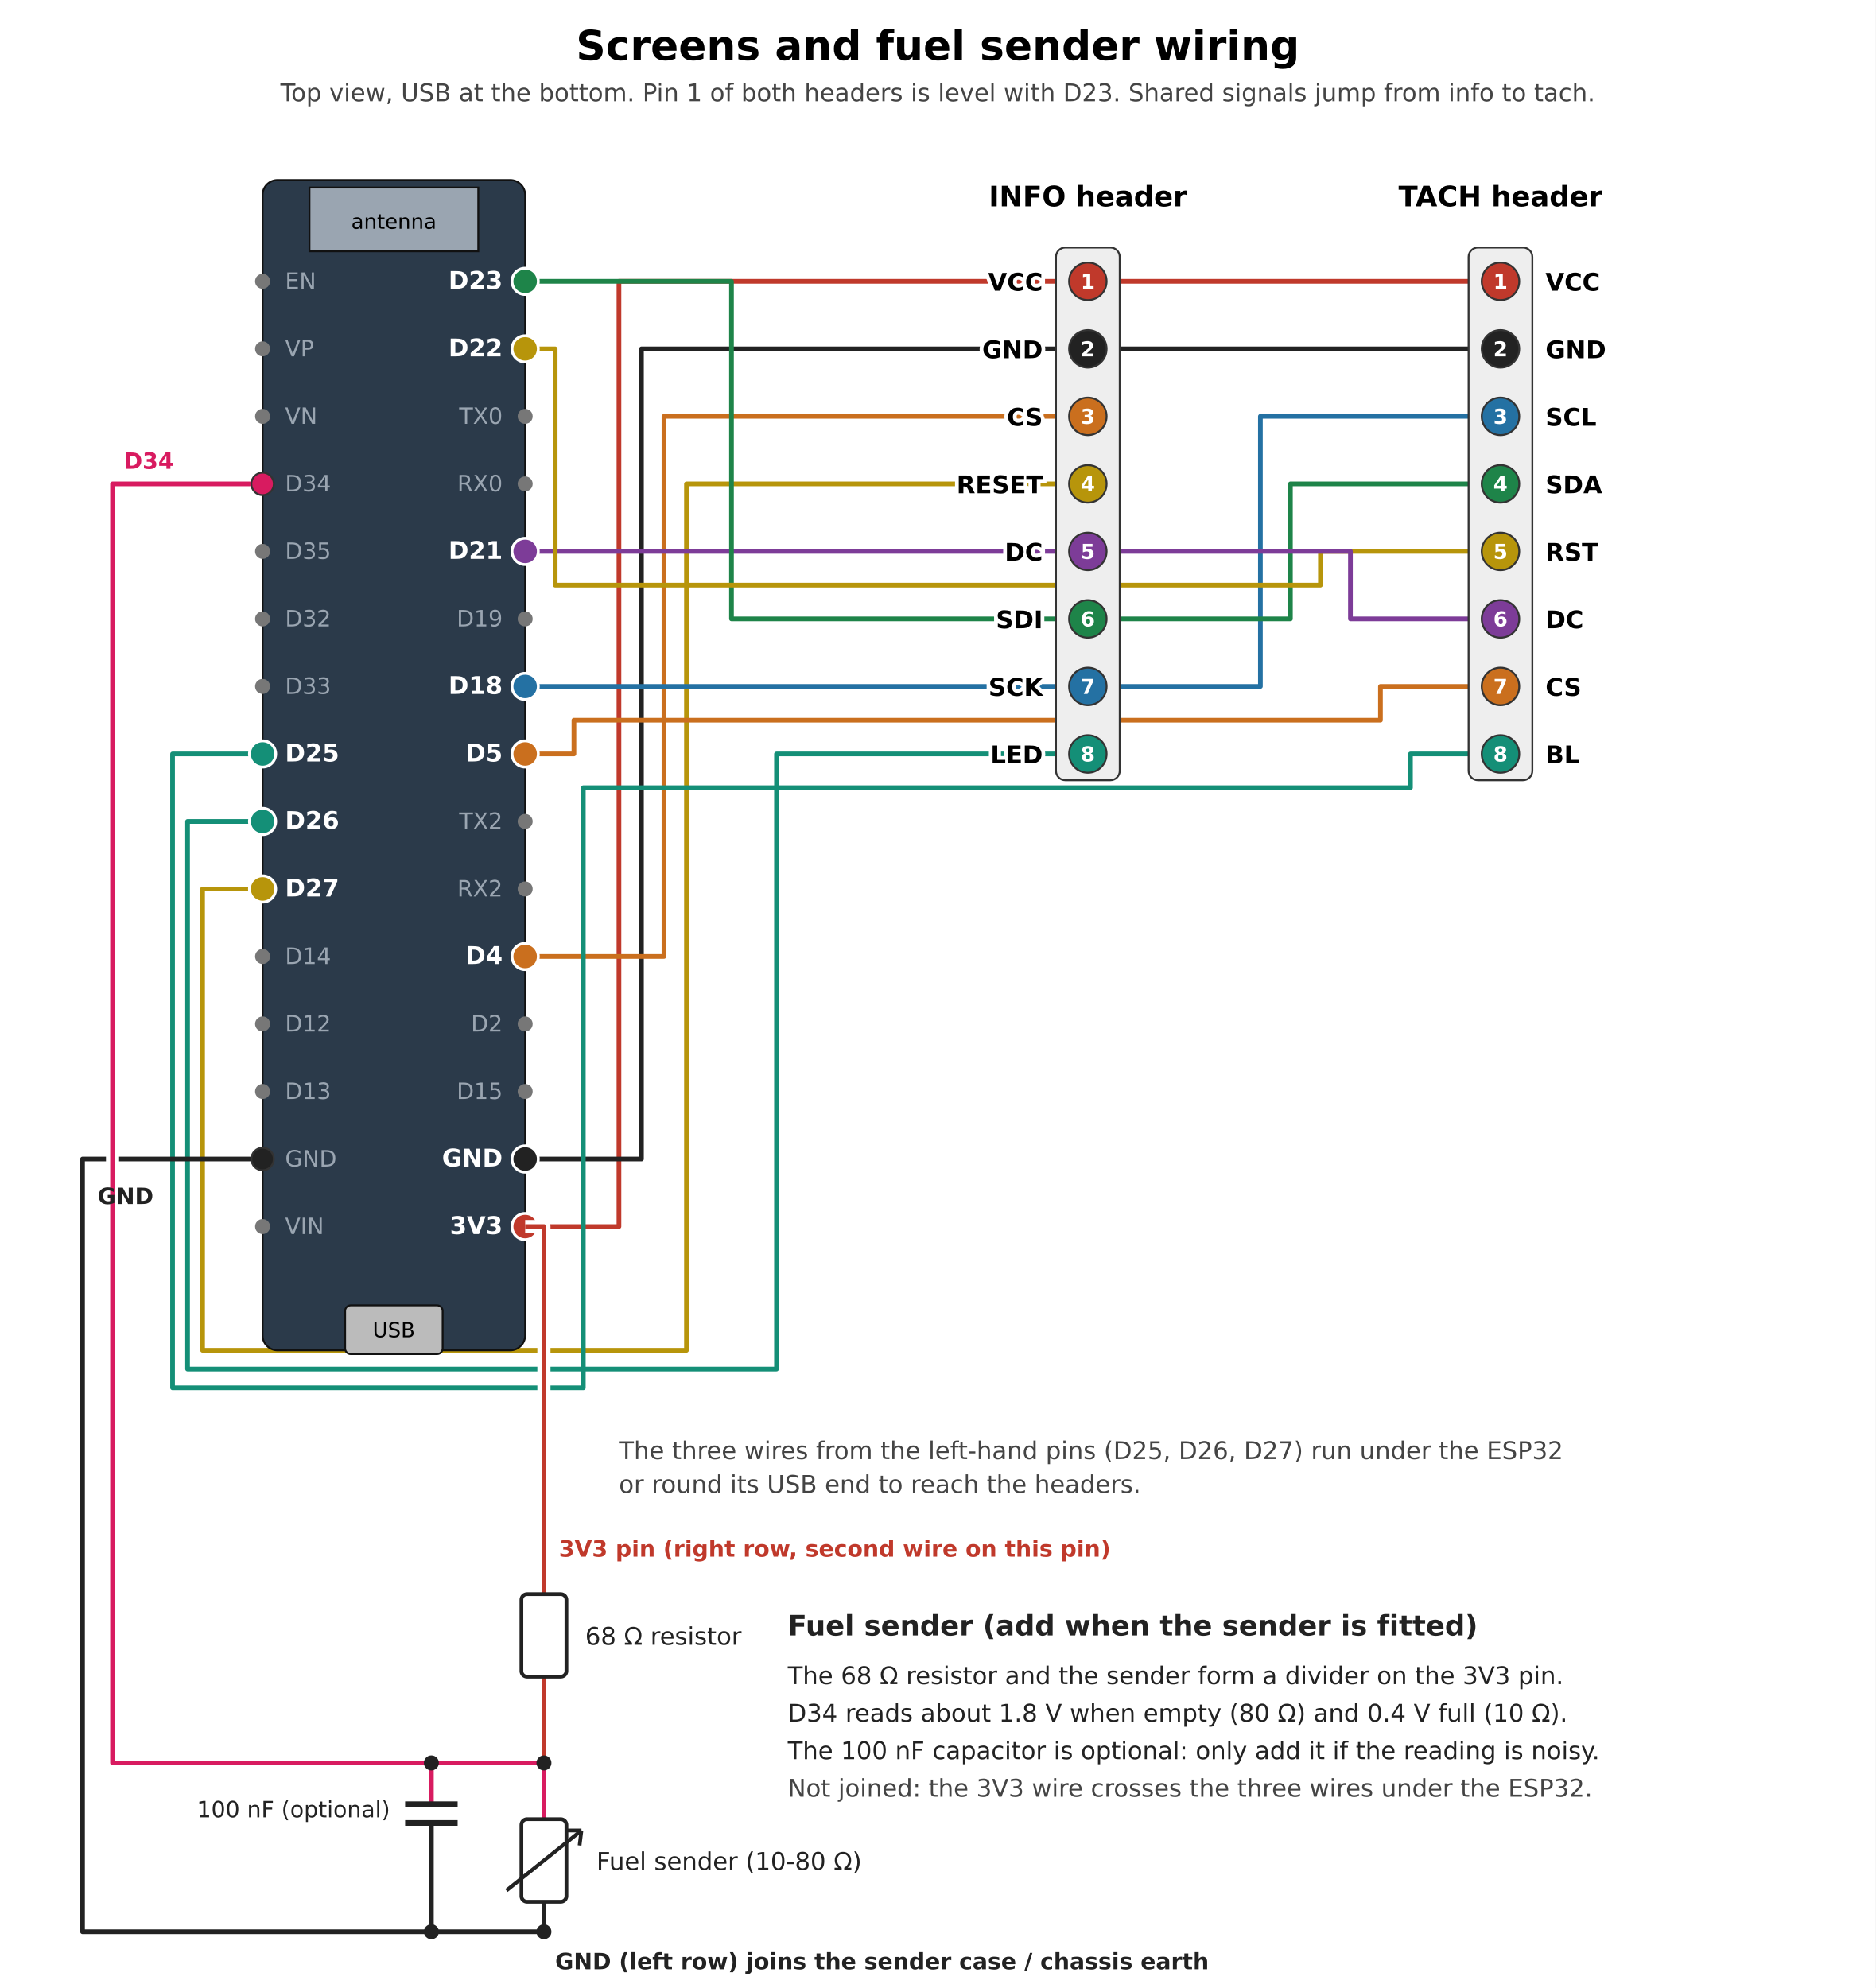
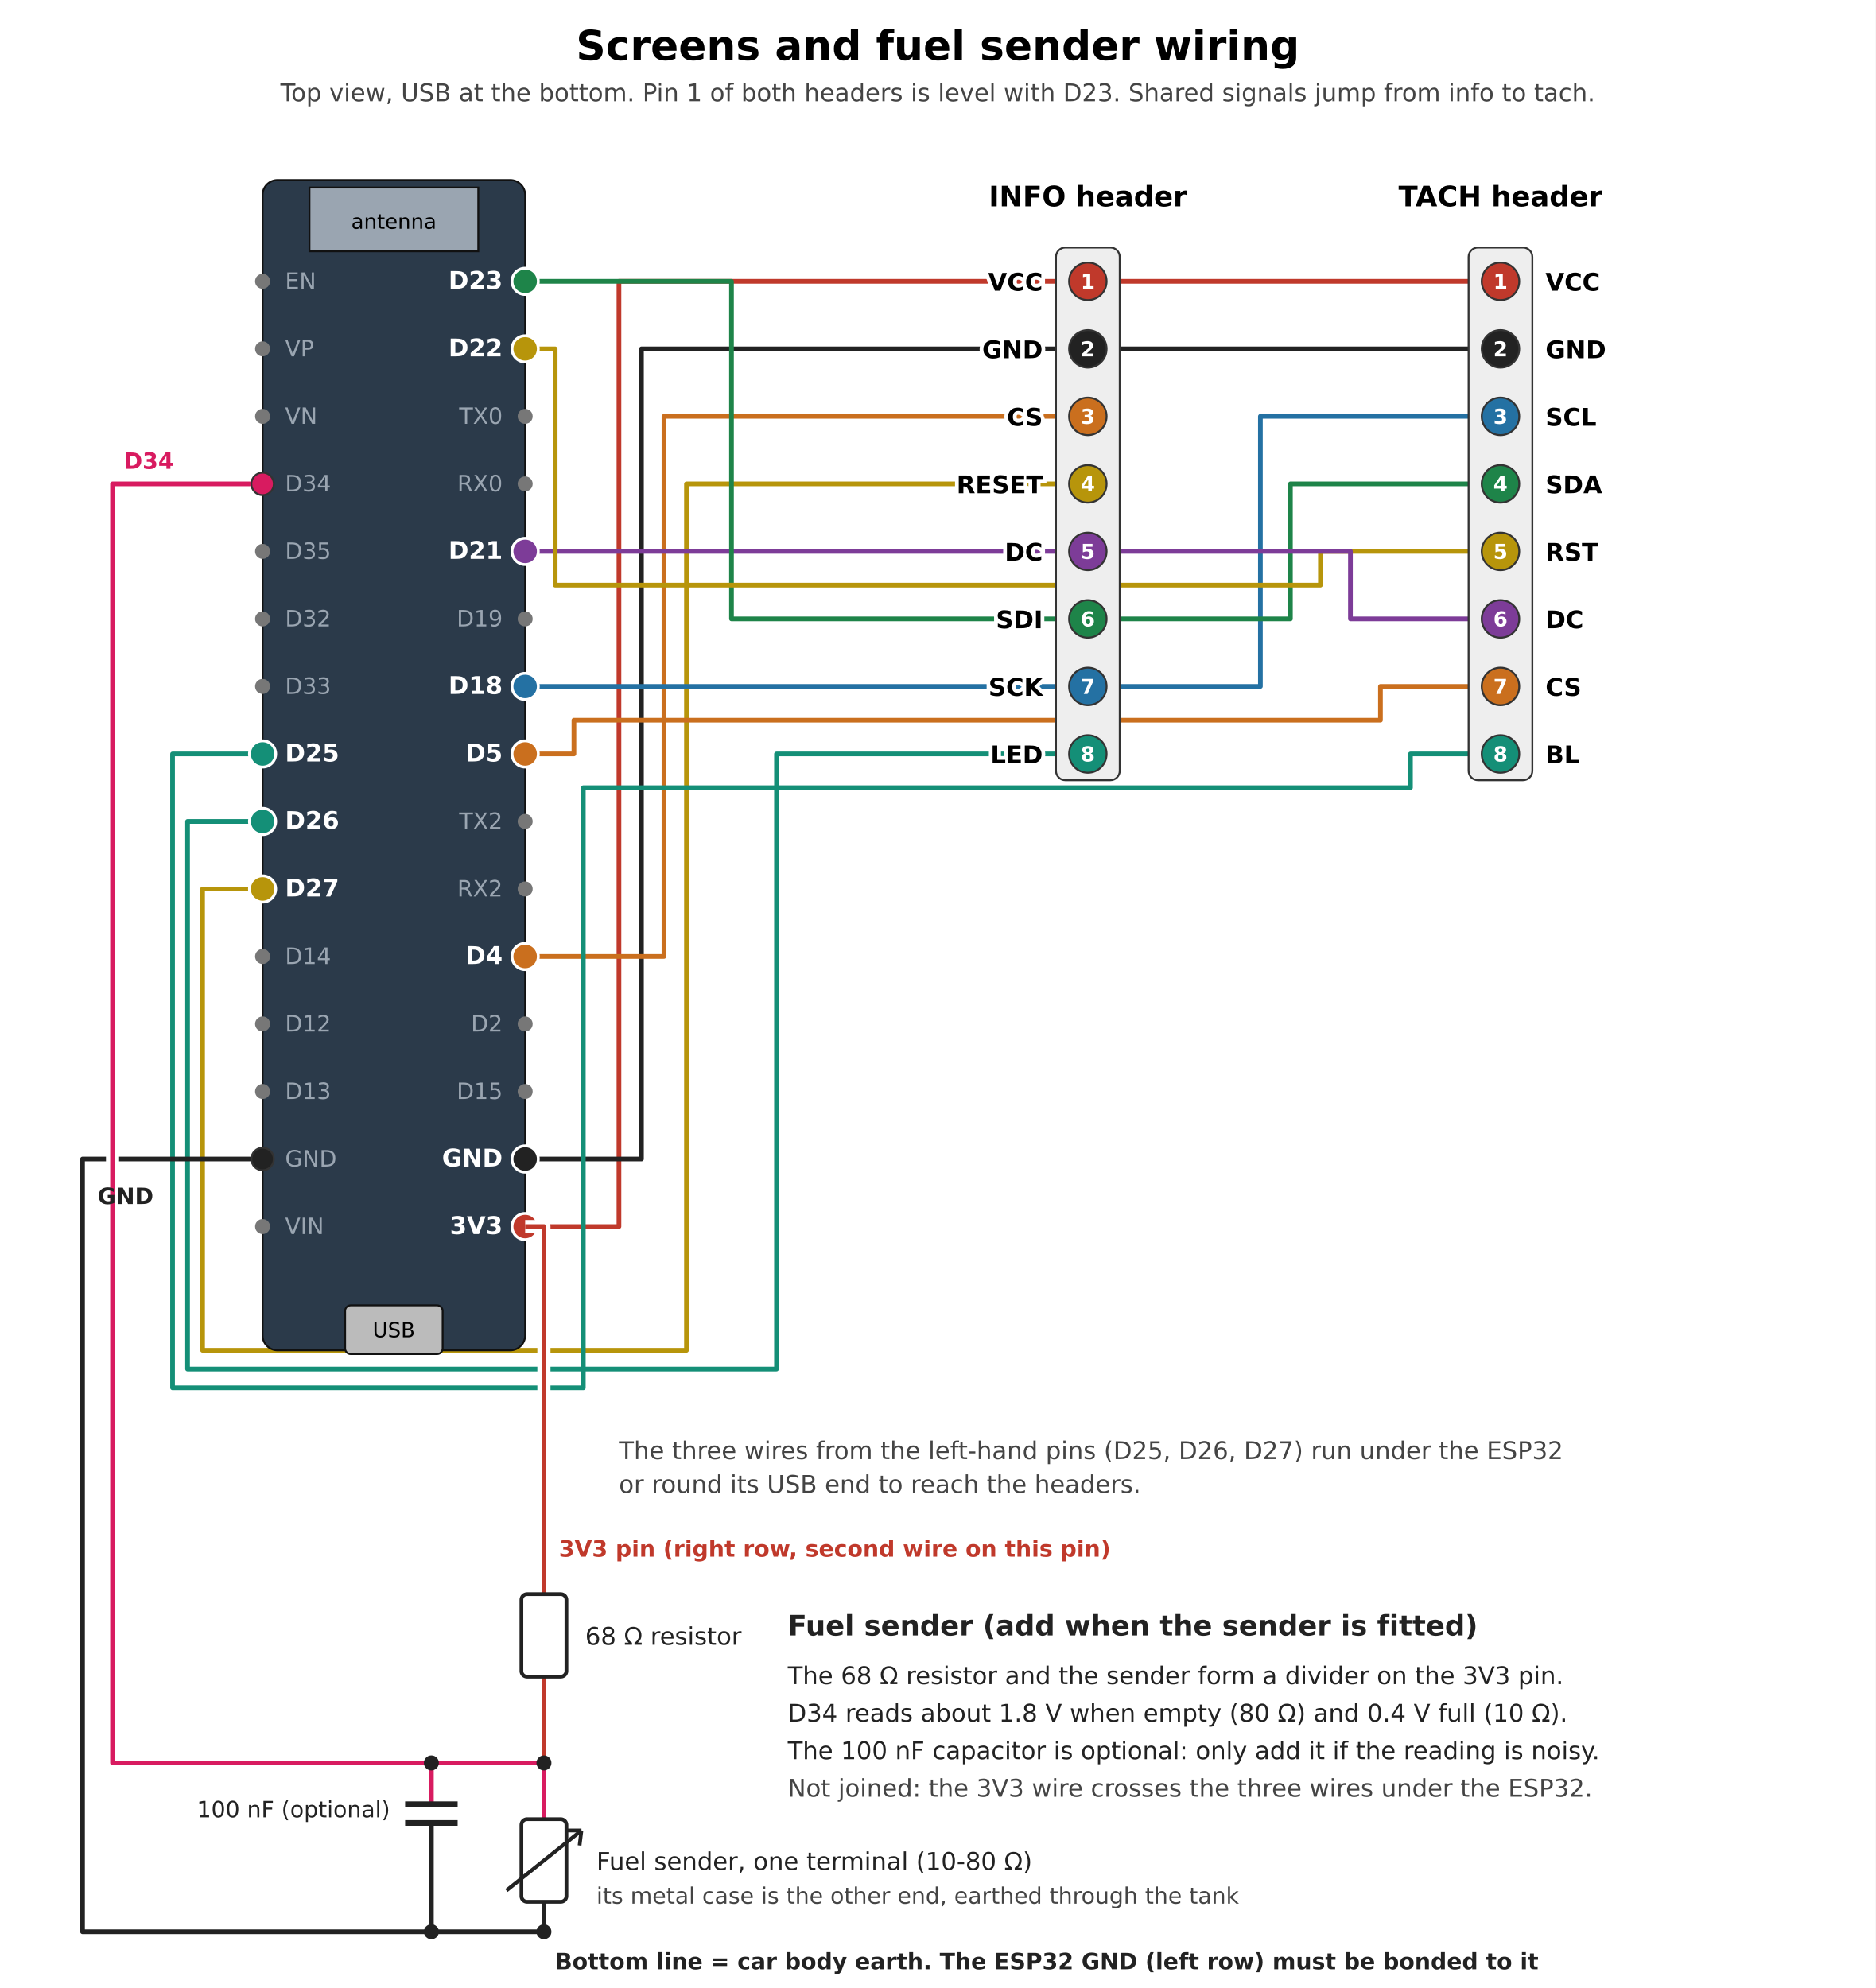
<svg xmlns="http://www.w3.org/2000/svg" viewBox="0 0 1000 1060" font-family="DejaVu Sans, sans-serif">
  <rect width="1000" height="1060" fill="#fff" />
  <text x="500" y="32" font-size="22" font-weight="bold" text-anchor="middle">Screens and fuel sender wiring</text>
  <text x="500" y="54" font-size="13" text-anchor="middle" fill="#444">Top view, USB at the bottom. Pin 1 of both headers is level with D23. Shared signals jump from info to tach.</text>
  <path d="M280 654 L330 654 L330 150 L580 150" fill="none" stroke="#C0392B" stroke-width="2.5" stroke-linejoin="round" />
  <path d="M280 618 L342 618 L342 186 L580 186" fill="none" stroke="#222222" stroke-width="2.5" stroke-linejoin="round" />
  <path d="M280 510 L354 510 L354 222 L580 222" fill="none" stroke="#CA6F1E" stroke-width="2.5" stroke-linejoin="round" />
  <path d="M140 474 L108 474 L108 720 L366 720 L366 258 L580 258" fill="none" stroke="#B7950B" stroke-width="2.5" stroke-linejoin="round" />
  <path d="M280 294 L378 294 L378 294 L580 294" fill="none" stroke="#7D3C98" stroke-width="2.5" stroke-linejoin="round" />
  <path d="M280 150 L390 150 L390 330 L580 330" fill="none" stroke="#1E8449" stroke-width="2.5" stroke-linejoin="round" />
  <path d="M280 366 L402 366 L402 366 L580 366" fill="none" stroke="#2471A3" stroke-width="2.5" stroke-linejoin="round" />
  <path d="M140 438 L100 438 L100 730 L414 730 L414 402 L580 402" fill="none" stroke="#148F77" stroke-width="2.5" stroke-linejoin="round" />
  <path d="M580 150 L640 150 L640 150 L800 150" fill="none" stroke="#C0392B" stroke-width="2.5" stroke-linejoin="round" />
  <path d="M580 186 L656 186 L656 186 L800 186" fill="none" stroke="#222222" stroke-width="2.5" stroke-linejoin="round" />
  <path d="M580 366 L672 366 L672 222 L800 222" fill="none" stroke="#2471A3" stroke-width="2.5" stroke-linejoin="round" />
  <path d="M580 330 L688 330 L688 258 L800 258" fill="none" stroke="#1E8449" stroke-width="2.5" stroke-linejoin="round" />
  <path d="M280 186 L296 186 L296 312 L704 312 L704 294 L800 294" fill="none" stroke="#B7950B" stroke-width="2.5" stroke-linejoin="round" />
  <path d="M580 294 L720 294 L720 330 L800 330" fill="none" stroke="#7D3C98" stroke-width="2.5" stroke-linejoin="round" />
  <path d="M280 402 L306 402 L306 384 L736 384 L736 366 L800 366" fill="none" stroke="#CA6F1E" stroke-width="2.5" stroke-linejoin="round" />
  <path d="M140 402 L92 402 L92 740 L311 740 L311 420 L752 420 L752 402 L800 402" fill="none" stroke="#148F77" stroke-width="2.5" stroke-linejoin="round" />
  <rect x="140" y="96" width="140" height="624" rx="8" fill="#2b3a4a" stroke="#111" />
  <rect x="165" y="100" width="90" height="34" fill="#9aa5b1" stroke="#111" />
  <text x="210.0" y="122" font-size="11" text-anchor="middle">antenna</text>
  <rect x="184.0" y="696" width="52" height="26" rx="3" fill="#bbb" stroke="#111" />
  <text x="210.0" y="713" font-size="11" text-anchor="middle">USB</text>
  <circle cx="140" cy="150" r="4" fill="#777" />
  <text x="152" y="154" font-size="12" fill="#9aa5b1" text-anchor="start">EN</text>
  <circle cx="140" cy="186" r="4" fill="#777" />
  <text x="152" y="190" font-size="12" fill="#9aa5b1" text-anchor="start">VP</text>
  <circle cx="140" cy="222" r="4" fill="#777" />
  <text x="152" y="226" font-size="12" fill="#9aa5b1" text-anchor="start">VN</text>
  <circle cx="140" cy="258" r="4" fill="#777" />
  <text x="152" y="262" font-size="12" fill="#9aa5b1" text-anchor="start">D34</text>
  <circle cx="140" cy="294" r="4" fill="#777" />
  <text x="152" y="298" font-size="12" fill="#9aa5b1" text-anchor="start">D35</text>
  <circle cx="140" cy="330" r="4" fill="#777" />
  <text x="152" y="334" font-size="12" fill="#9aa5b1" text-anchor="start">D32</text>
  <circle cx="140" cy="366" r="4" fill="#777" />
  <text x="152" y="370" font-size="12" fill="#9aa5b1" text-anchor="start">D33</text>
  <circle cx="140" cy="402" r="7" fill="#148F77" stroke="#fff" stroke-width="1.5" />
  <text x="152" y="406" font-size="13" font-weight="bold" fill="#fff" text-anchor="start">D25</text>
  <circle cx="140" cy="438" r="7" fill="#148F77" stroke="#fff" stroke-width="1.5" />
  <text x="152" y="442" font-size="13" font-weight="bold" fill="#fff" text-anchor="start">D26</text>
  <circle cx="140" cy="474" r="7" fill="#B7950B" stroke="#fff" stroke-width="1.5" />
  <text x="152" y="478" font-size="13" font-weight="bold" fill="#fff" text-anchor="start">D27</text>
  <circle cx="140" cy="510" r="4" fill="#777" />
  <text x="152" y="514" font-size="12" fill="#9aa5b1" text-anchor="start">D14</text>
  <circle cx="140" cy="546" r="4" fill="#777" />
  <text x="152" y="550" font-size="12" fill="#9aa5b1" text-anchor="start">D12</text>
  <circle cx="140" cy="582" r="4" fill="#777" />
  <text x="152" y="586" font-size="12" fill="#9aa5b1" text-anchor="start">D13</text>
  <circle cx="140" cy="618" r="4" fill="#777" />
  <text x="152" y="622" font-size="12" fill="#9aa5b1" text-anchor="start">GND</text>
  <circle cx="140" cy="654" r="4" fill="#777" />
  <text x="152" y="658" font-size="12" fill="#9aa5b1" text-anchor="start">VIN</text>
  <circle cx="280" cy="150" r="7" fill="#1E8449" stroke="#fff" stroke-width="1.5" />
  <text x="268" y="154" font-size="13" font-weight="bold" fill="#fff" text-anchor="end">D23</text>
  <circle cx="280" cy="186" r="7" fill="#B7950B" stroke="#fff" stroke-width="1.5" />
  <text x="268" y="190" font-size="13" font-weight="bold" fill="#fff" text-anchor="end">D22</text>
  <circle cx="280" cy="222" r="4" fill="#777" />
  <text x="268" y="226" font-size="12" fill="#9aa5b1" text-anchor="end">TX0</text>
  <circle cx="280" cy="258" r="4" fill="#777" />
  <text x="268" y="262" font-size="12" fill="#9aa5b1" text-anchor="end">RX0</text>
  <circle cx="280" cy="294" r="7" fill="#7D3C98" stroke="#fff" stroke-width="1.5" />
  <text x="268" y="298" font-size="13" font-weight="bold" fill="#fff" text-anchor="end">D21</text>
  <circle cx="280" cy="330" r="4" fill="#777" />
  <text x="268" y="334" font-size="12" fill="#9aa5b1" text-anchor="end">D19</text>
  <circle cx="280" cy="366" r="7" fill="#2471A3" stroke="#fff" stroke-width="1.5" />
  <text x="268" y="370" font-size="13" font-weight="bold" fill="#fff" text-anchor="end">D18</text>
  <circle cx="280" cy="402" r="7" fill="#CA6F1E" stroke="#fff" stroke-width="1.5" />
  <text x="268" y="406" font-size="13" font-weight="bold" fill="#fff" text-anchor="end">D5</text>
  <circle cx="280" cy="438" r="4" fill="#777" />
  <text x="268" y="442" font-size="12" fill="#9aa5b1" text-anchor="end">TX2</text>
  <circle cx="280" cy="474" r="4" fill="#777" />
  <text x="268" y="478" font-size="12" fill="#9aa5b1" text-anchor="end">RX2</text>
  <circle cx="280" cy="510" r="7" fill="#CA6F1E" stroke="#fff" stroke-width="1.5" />
  <text x="268" y="514" font-size="13" font-weight="bold" fill="#fff" text-anchor="end">D4</text>
  <circle cx="280" cy="546" r="4" fill="#777" />
  <text x="268" y="550" font-size="12" fill="#9aa5b1" text-anchor="end">D2</text>
  <circle cx="280" cy="582" r="4" fill="#777" />
  <text x="268" y="586" font-size="12" fill="#9aa5b1" text-anchor="end">D15</text>
  <circle cx="280" cy="618" r="7" fill="#222222" stroke="#fff" stroke-width="1.5" />
  <text x="268" y="622" font-size="13" font-weight="bold" fill="#fff" text-anchor="end">GND</text>
  <circle cx="280" cy="654" r="7" fill="#C0392B" stroke="#fff" stroke-width="1.5" />
  <text x="268" y="658" font-size="13" font-weight="bold" fill="#fff" text-anchor="end">3V3</text>
  <text x="580" y="110" font-size="15" font-weight="bold" text-anchor="middle">INFO header</text>
  <rect x="563" y="132" width="34" height="284" rx="5" fill="#eee" stroke="#333" />
  <circle cx="580" cy="150" r="10" fill="#C0392B" stroke="#333" />
  <text x="580" y="154" font-size="11" font-weight="bold" fill="#fff" text-anchor="middle">1</text>
  <text x="556" y="155" font-size="13" font-weight="bold" text-anchor="end" stroke="#fff" stroke-width="4" paint-order="stroke">VCC</text>
  <circle cx="580" cy="186" r="10" fill="#222222" stroke="#333" />
  <text x="580" y="190" font-size="11" font-weight="bold" fill="#fff" text-anchor="middle">2</text>
  <text x="556" y="191" font-size="13" font-weight="bold" text-anchor="end" stroke="#fff" stroke-width="4" paint-order="stroke">GND</text>
  <circle cx="580" cy="222" r="10" fill="#CA6F1E" stroke="#333" />
  <text x="580" y="226" font-size="11" font-weight="bold" fill="#fff" text-anchor="middle">3</text>
  <text x="556" y="227" font-size="13" font-weight="bold" text-anchor="end" stroke="#fff" stroke-width="4" paint-order="stroke">CS</text>
  <circle cx="580" cy="258" r="10" fill="#B7950B" stroke="#333" />
  <text x="580" y="262" font-size="11" font-weight="bold" fill="#fff" text-anchor="middle">4</text>
  <text x="556" y="263" font-size="13" font-weight="bold" text-anchor="end" stroke="#fff" stroke-width="4" paint-order="stroke">RESET</text>
  <circle cx="580" cy="294" r="10" fill="#7D3C98" stroke="#333" />
  <text x="580" y="298" font-size="11" font-weight="bold" fill="#fff" text-anchor="middle">5</text>
  <text x="556" y="299" font-size="13" font-weight="bold" text-anchor="end" stroke="#fff" stroke-width="4" paint-order="stroke">DC</text>
  <circle cx="580" cy="330" r="10" fill="#1E8449" stroke="#333" />
  <text x="580" y="334" font-size="11" font-weight="bold" fill="#fff" text-anchor="middle">6</text>
  <text x="556" y="335" font-size="13" font-weight="bold" text-anchor="end" stroke="#fff" stroke-width="4" paint-order="stroke">SDI</text>
  <circle cx="580" cy="366" r="10" fill="#2471A3" stroke="#333" />
  <text x="580" y="370" font-size="11" font-weight="bold" fill="#fff" text-anchor="middle">7</text>
  <text x="556" y="371" font-size="13" font-weight="bold" text-anchor="end" stroke="#fff" stroke-width="4" paint-order="stroke">SCK</text>
  <circle cx="580" cy="402" r="10" fill="#148F77" stroke="#333" />
  <text x="580" y="406" font-size="11" font-weight="bold" fill="#fff" text-anchor="middle">8</text>
  <text x="556" y="407" font-size="13" font-weight="bold" text-anchor="end" stroke="#fff" stroke-width="4" paint-order="stroke">LED</text>
  <text x="800" y="110" font-size="15" font-weight="bold" text-anchor="middle">TACH header</text>
  <rect x="783" y="132" width="34" height="284" rx="5" fill="#eee" stroke="#333" />
  <circle cx="800" cy="150" r="10" fill="#C0392B" stroke="#333" />
  <text x="800" y="154" font-size="11" font-weight="bold" fill="#fff" text-anchor="middle">1</text>
  <text x="824" y="155" font-size="13" font-weight="bold">VCC</text>
  <circle cx="800" cy="186" r="10" fill="#222222" stroke="#333" />
  <text x="800" y="190" font-size="11" font-weight="bold" fill="#fff" text-anchor="middle">2</text>
  <text x="824" y="191" font-size="13" font-weight="bold">GND</text>
  <circle cx="800" cy="222" r="10" fill="#2471A3" stroke="#333" />
  <text x="800" y="226" font-size="11" font-weight="bold" fill="#fff" text-anchor="middle">3</text>
  <text x="824" y="227" font-size="13" font-weight="bold">SCL</text>
  <circle cx="800" cy="258" r="10" fill="#1E8449" stroke="#333" />
  <text x="800" y="262" font-size="11" font-weight="bold" fill="#fff" text-anchor="middle">4</text>
  <text x="824" y="263" font-size="13" font-weight="bold">SDA</text>
  <circle cx="800" cy="294" r="10" fill="#B7950B" stroke="#333" />
  <text x="800" y="298" font-size="11" font-weight="bold" fill="#fff" text-anchor="middle">5</text>
  <text x="824" y="299" font-size="13" font-weight="bold">RST</text>
  <circle cx="800" cy="330" r="10" fill="#7D3C98" stroke="#333" />
  <text x="800" y="334" font-size="11" font-weight="bold" fill="#fff" text-anchor="middle">6</text>
  <text x="824" y="335" font-size="13" font-weight="bold">DC</text>
  <circle cx="800" cy="366" r="10" fill="#CA6F1E" stroke="#333" />
  <text x="800" y="370" font-size="11" font-weight="bold" fill="#fff" text-anchor="middle">7</text>
  <text x="824" y="371" font-size="13" font-weight="bold">CS</text>
  <circle cx="800" cy="402" r="10" fill="#148F77" stroke="#333" />
  <text x="800" y="406" font-size="11" font-weight="bold" fill="#fff" text-anchor="middle">8</text>
  <text x="824" y="407" font-size="13" font-weight="bold">BL</text>
  <text x="330" y="778" font-size="13" fill="#444">The three wires from the left-hand pins (D25, D26, D27) run under the ESP32</text>
  <text x="330" y="796" font-size="13" fill="#444">or round its USB end to reach the headers.</text>
  <path d="M140 618 L44 618 L44 1030 L290 1030" fill="none" stroke="#222222" stroke-width="2.5" stroke-linejoin="round" />
  <path d="M140 258 L60 258 L60 940 L290 940" fill="none" stroke="#fff" stroke-width="7" stroke-linejoin="round" />
  <path d="M140 258 L60 258 L60 940 L290 940" fill="none" stroke="#D81B60" stroke-width="2.5" stroke-linejoin="round" />
  <path d="M280 654 L290 654 L290 850" fill="none" stroke="#fff" stroke-width="7" stroke-linejoin="round" />
  <path d="M280 654 L290 654 L290 850" fill="none" stroke="#C0392B" stroke-width="2.5" stroke-linejoin="round" />
  <path d="M290 894 L290 940" fill="none" stroke="#C0392B" stroke-width="2.5" stroke-linejoin="round" />
  <path d="M290 940 L290 970" fill="none" stroke="#D81B60" stroke-width="2.5" stroke-linejoin="round" />
  <path d="M290 1014 L290 1030" fill="none" stroke="#222222" stroke-width="2.5" stroke-linejoin="round" />
  <path d="M230 940 L230 962" fill="none" stroke="#D81B60" stroke-width="2.5" stroke-linejoin="round" />
  <path d="M230 972 L230 1030" fill="none" stroke="#222222" stroke-width="2.5" stroke-linejoin="round" />
  <line x1="216" y1="962" x2="244" y2="962" stroke="#222" stroke-width="3" />
  <line x1="216" y1="972" x2="244" y2="972" stroke="#222" stroke-width="3" />
  <circle cx="140" cy="258" r="6" fill="#D81B60" stroke="#333" />
  <circle cx="140" cy="618" r="6" fill="#222222" stroke="#333" />
  <circle cx="290" cy="940" r="4" fill="#222" />
  <circle cx="230" cy="940" r="4" fill="#222" />
  <circle cx="290" cy="1030" r="4" fill="#222" />
  <circle cx="230" cy="1030" r="4" fill="#222" />
  <rect x="278" y="850" width="24" height="44" rx="3" fill="#fff" stroke="#222" stroke-width="2" />
  <rect x="278" y="970" width="24" height="44" rx="3" fill="#fff" stroke="#222" stroke-width="2" />
  <path d="M270 1008 L310 976" stroke="#222" stroke-width="2" fill="none" />
  <path d="M310 976 L302 976 M310 976 L309 984" stroke="#222" stroke-width="2" fill="none" />
  <text x="312" y="877" font-size="13" text-anchor="start" fill="#222">68 Ω resistor</text>
-   <text x="318" y="997" font-size="13" text-anchor="start" fill="#222">Fuel sender (10-80 Ω)</text>
+   <text x="318" y="997" font-size="13" text-anchor="start" fill="#222">Fuel sender, one terminal (10-80 Ω)</text>
+   <text x="318" y="1015" font-size="12" fill="#444">its metal case is the other end, earthed through the tank</text>
  <text x="208" y="969" font-size="12" text-anchor="end" fill="#222">100 nF (optional)</text>
  <text x="66" y="250" font-size="12" text-anchor="start" fill="#D81B60" font-weight="bold">D34</text>
  <text x="52" y="642" font-size="12" text-anchor="start" fill="#222" font-weight="bold">GND</text>
  <text x="298" y="830" font-size="12" text-anchor="start" fill="#C0392B" font-weight="bold">3V3 pin (right row, second wire on this pin)</text>
-   <text x="296" y="1050" font-size="12" text-anchor="start" fill="#222" font-weight="bold">GND (left row) joins the sender case / chassis earth</text>
+   <text x="296" y="1050" font-size="12" text-anchor="start" fill="#222" font-weight="bold">Bottom line = car body earth. The ESP32 GND (left row) must be bonded to it</text>
  <text x="420" y="872" font-size="15" text-anchor="start" fill="#222" font-weight="bold">Fuel sender (add when the sender is fitted)</text>
  <text x="420" y="898" font-size="13" text-anchor="start" fill="#222">The 68 Ω resistor and the sender form a divider on the 3V3 pin.</text>
  <text x="420" y="918" font-size="13" text-anchor="start" fill="#222">D34 reads about 1.8 V when empty (80 Ω) and 0.4 V full (10 Ω).</text>
  <text x="420" y="938" font-size="13" text-anchor="start" fill="#222">The 100 nF capacitor is optional: only add it if the reading is noisy.</text>
  <text x="420" y="958" font-size="13" text-anchor="start" fill="#444">Not joined: the 3V3 wire crosses the three wires under the ESP32.</text>
</svg>
